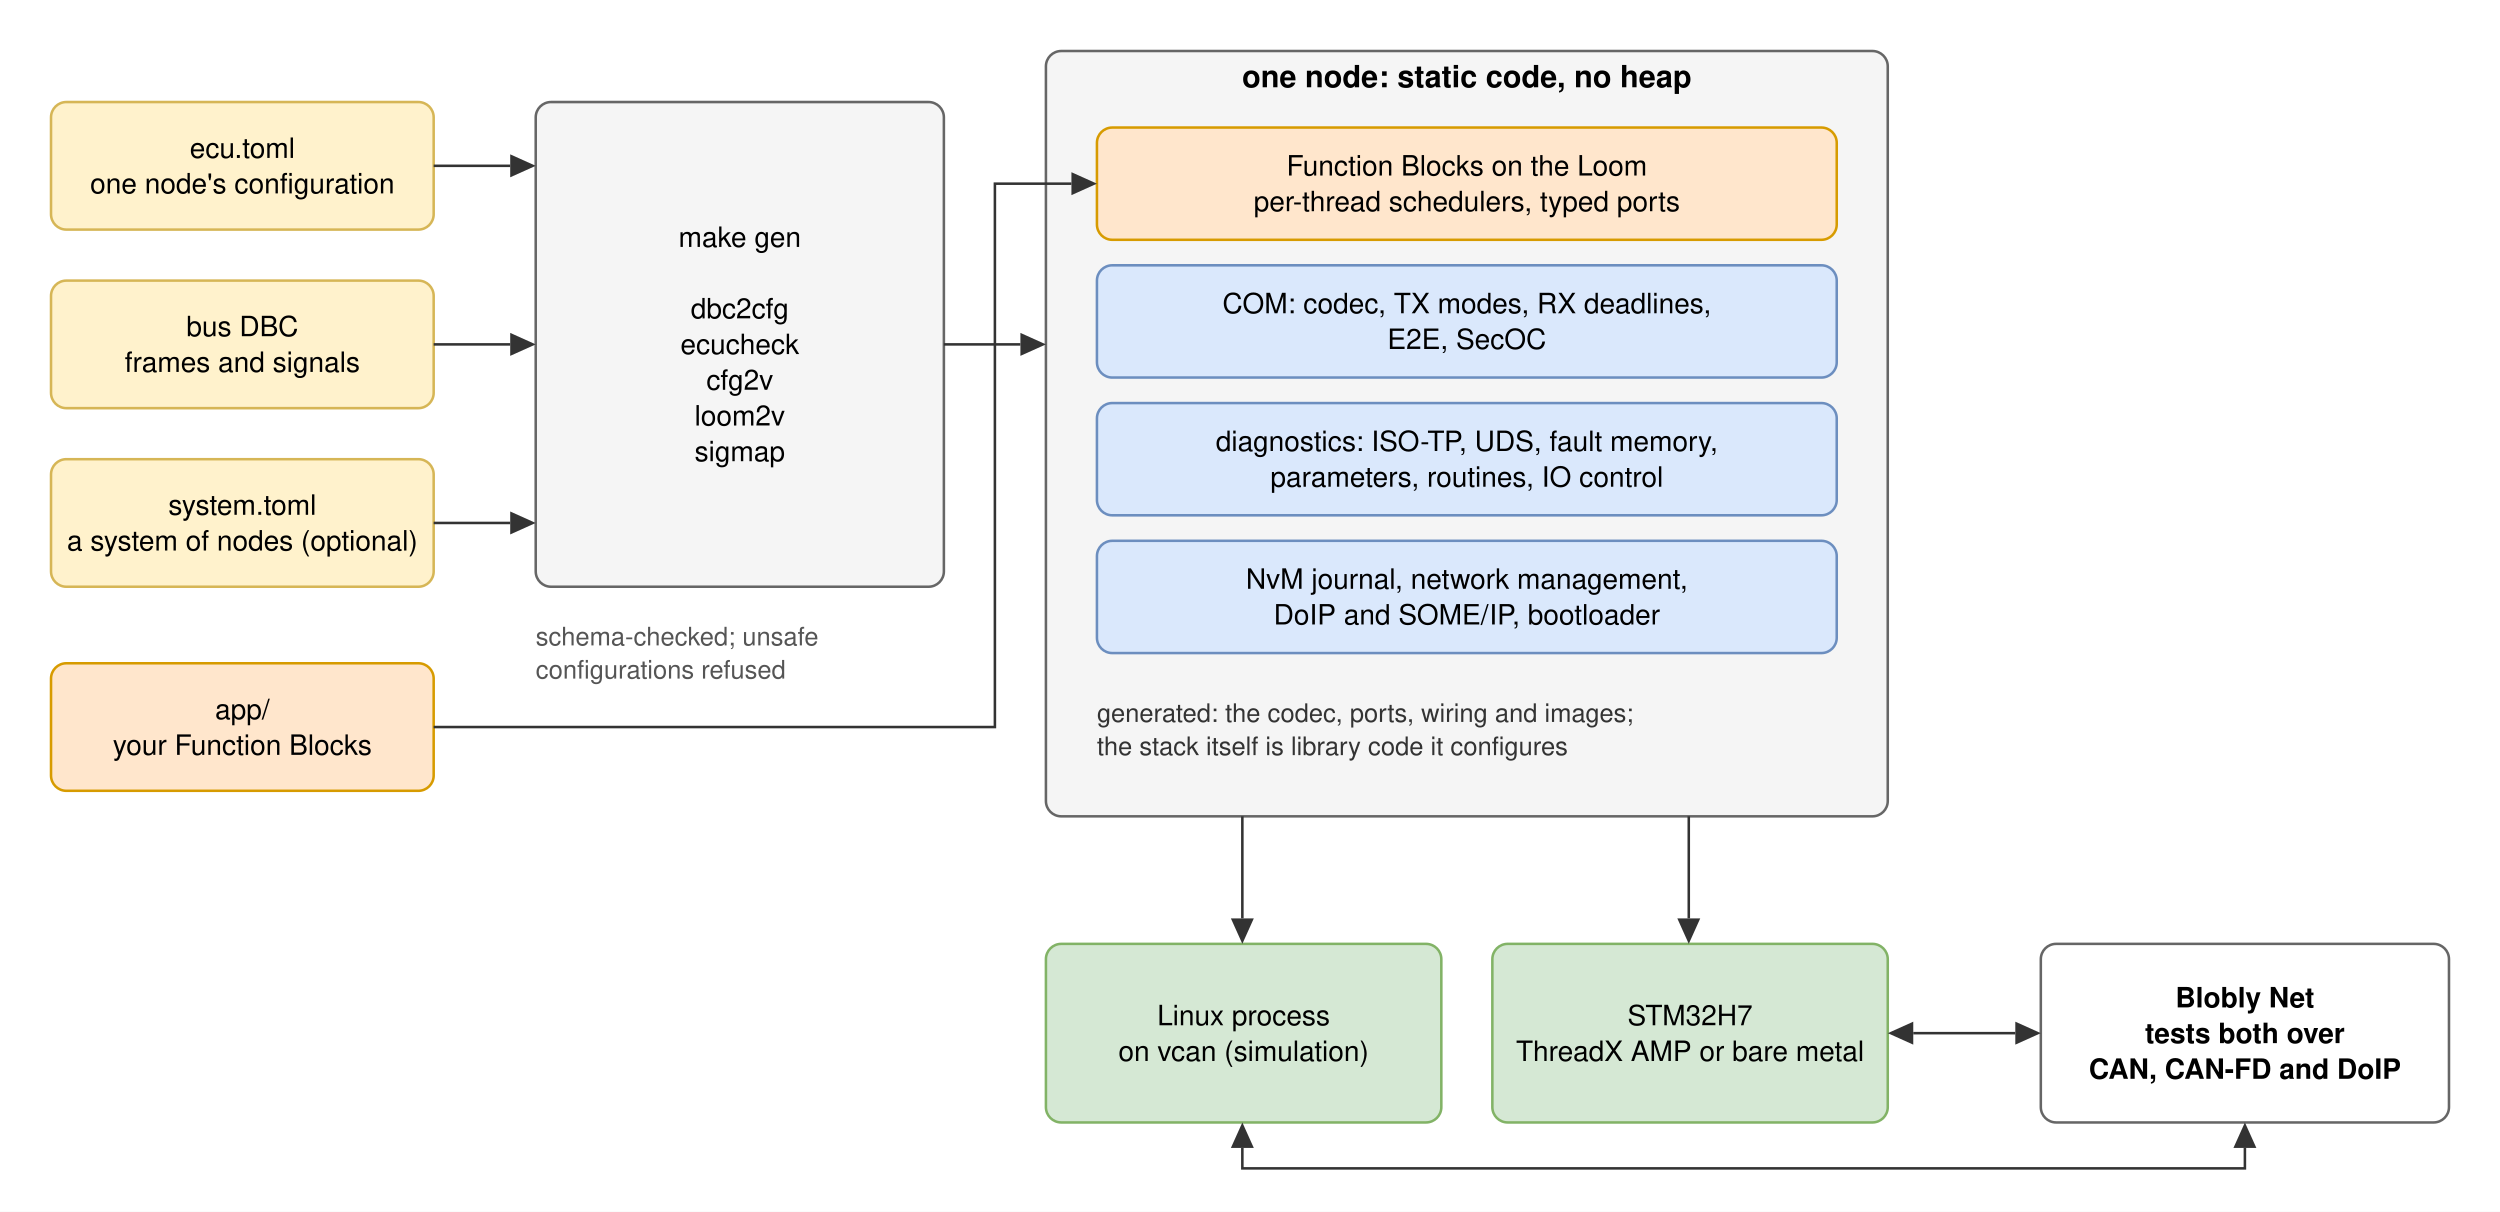
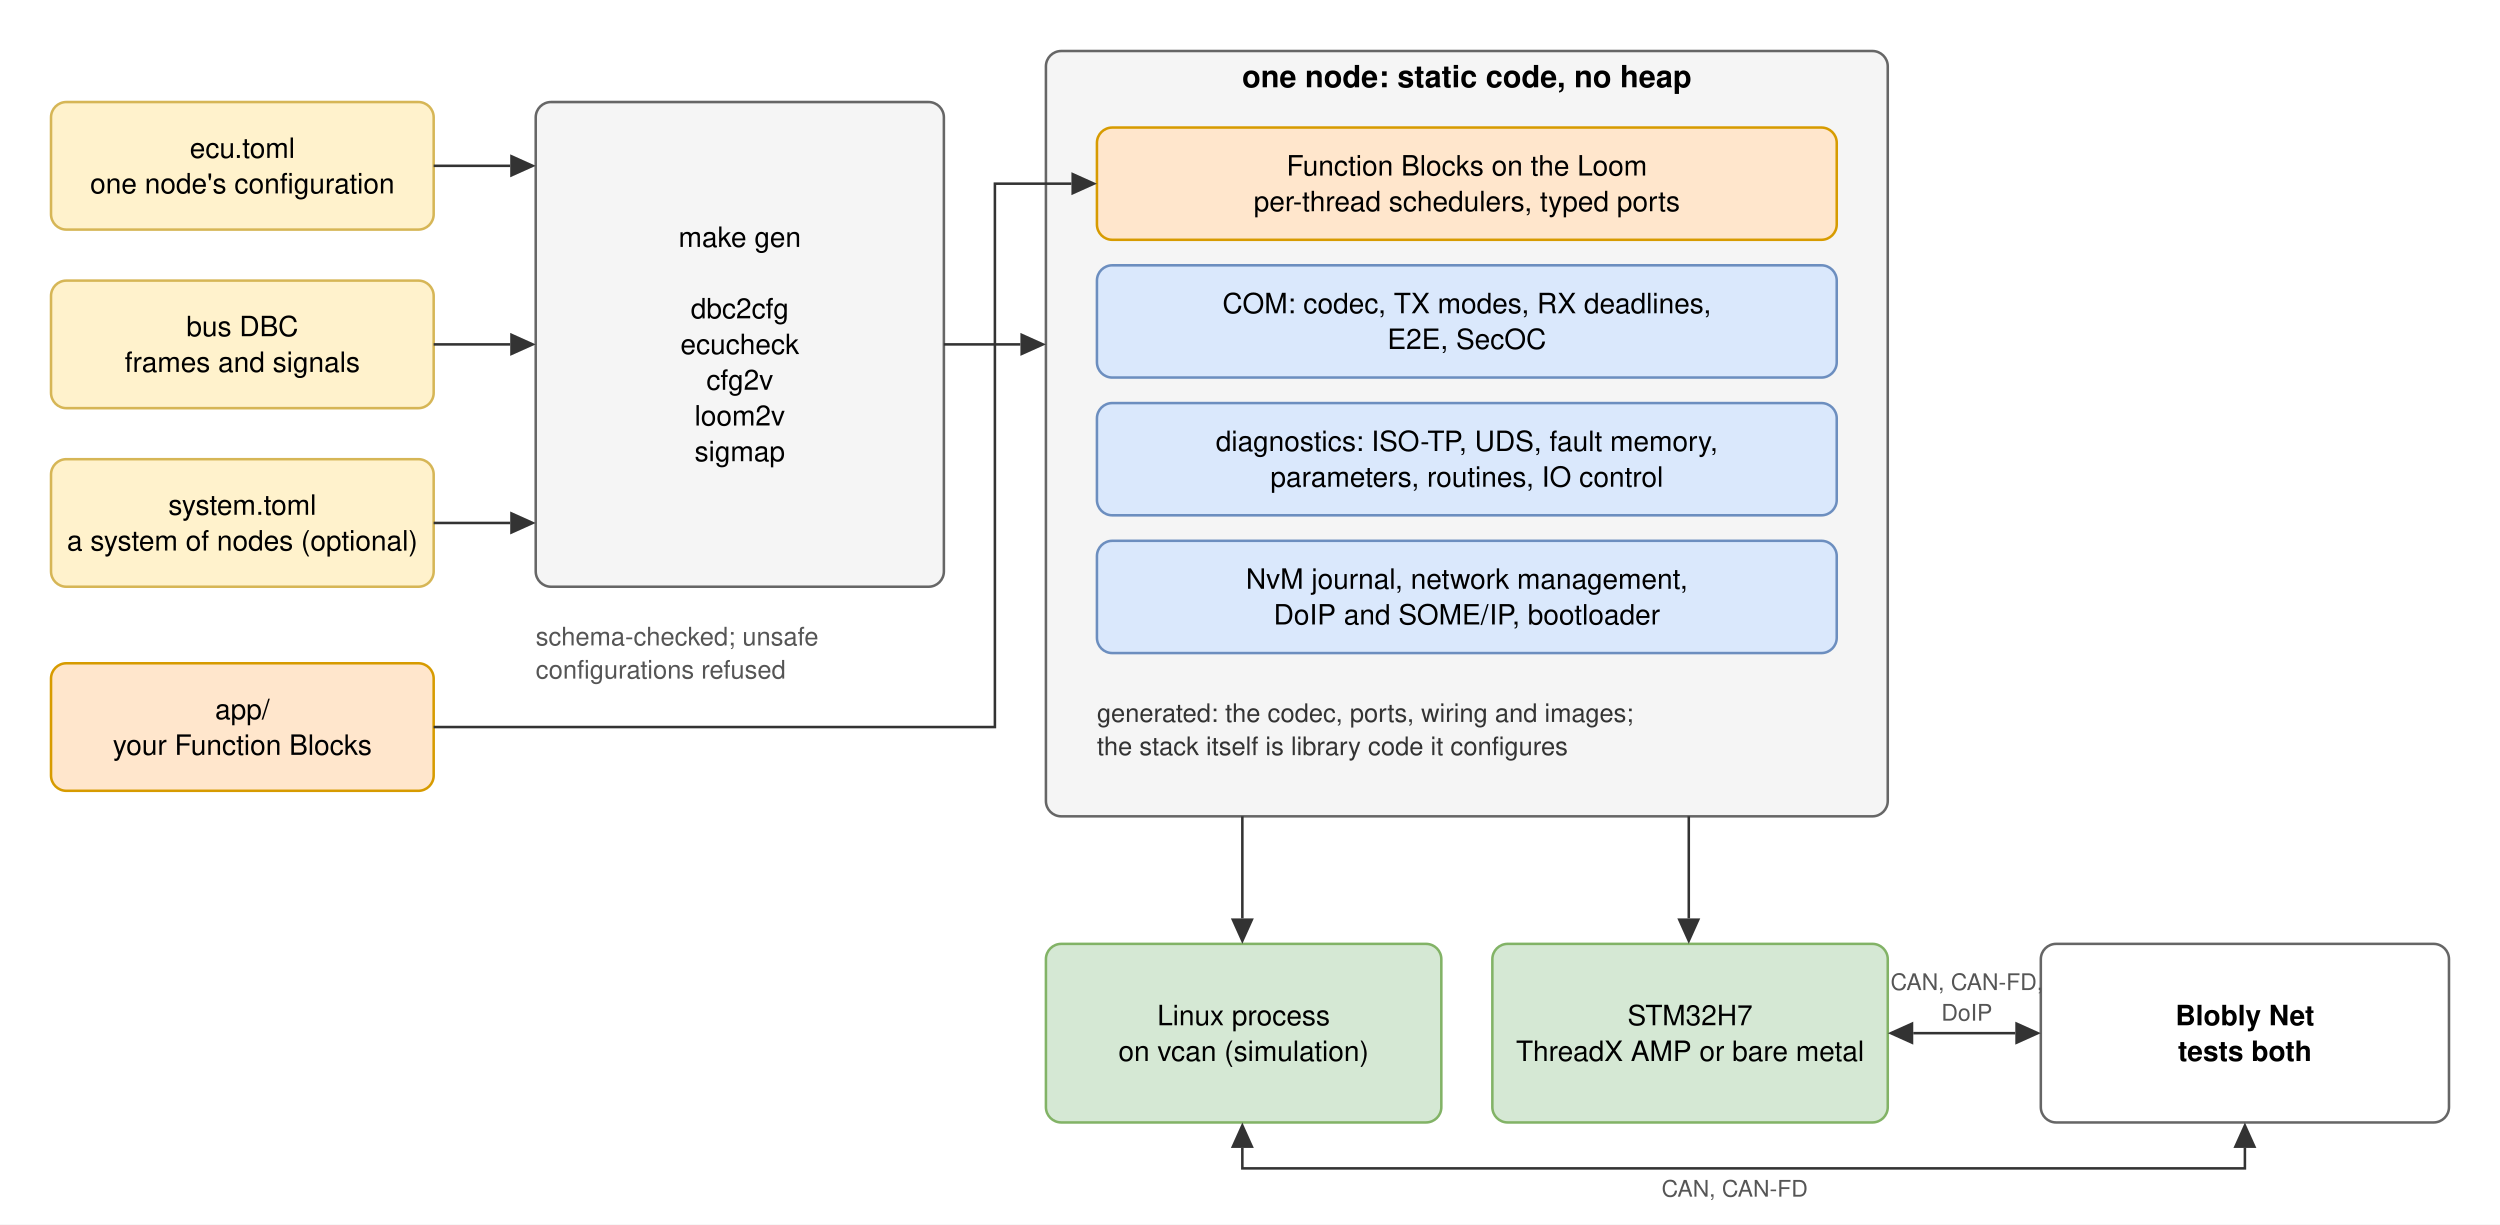
- <svg xmlns="http://www.w3.org/2000/svg" version="1.1" width="980px" height="475px" viewBox="0 0 980 475" content="&lt;mxfile host=&quot;drawio&quot;&gt;&lt;diagram id=&quot;overview&quot; name=&quot;From ecu.toml to a running ECU&quot;&gt;&lt;mxGraphModel dx=&quot;1000&quot; dy=&quot;800&quot; grid=&quot;1&quot; gridSize=&quot;5&quot; guides=&quot;1&quot; tooltips=&quot;1&quot; connect=&quot;1&quot; arrows=&quot;1&quot; fold=&quot;1&quot; page=&quot;0&quot; pageScale=&quot;1&quot; background=&quot;#ffffff&quot; math=&quot;0&quot; shadow=&quot;0&quot;&gt;&lt;root&gt;&lt;mxCell id=&quot;0&quot;/&gt;&lt;mxCell id=&quot;1&quot; parent=&quot;0&quot;/&gt;&lt;mxCell id=&quot;b1&quot; value=&quot;ecu.toml&amp;#xa;one node&amp;#x27;s configuration&quot; style=&quot;rounded=1;absoluteArcSize=1;arcSize=12;html=0;whiteSpace=wrap;fillColor=#fff2cc;strokeColor=#d6b656;fontSize=11;fontColor=#000000;&quot; vertex=&quot;1&quot; parent=&quot;1&quot;&gt;&lt;mxGeometry x=&quot;20&quot; y=&quot;40&quot; width=&quot;150&quot; height=&quot;50&quot; as=&quot;geometry&quot;/&gt;&lt;/mxCell&gt;&lt;mxCell id=&quot;b2&quot; value=&quot;bus DBC&amp;#xa;frames and signals&quot; style=&quot;rounded=1;absoluteArcSize=1;arcSize=12;html=0;whiteSpace=wrap;fillColor=#fff2cc;strokeColor=#d6b656;fontSize=11;fontColor=#000000;&quot; vertex=&quot;1&quot; parent=&quot;1&quot;&gt;&lt;mxGeometry x=&quot;20&quot; y=&quot;110&quot; width=&quot;150&quot; height=&quot;50&quot; as=&quot;geometry&quot;/&gt;&lt;/mxCell&gt;&lt;mxCell id=&quot;b3&quot; value=&quot;system.toml&amp;#xa;a system of nodes (optional)&quot; style=&quot;rounded=1;absoluteArcSize=1;arcSize=12;html=0;whiteSpace=wrap;fillColor=#fff2cc;strokeColor=#d6b656;fontSize=11;fontColor=#000000;&quot; vertex=&quot;1&quot; parent=&quot;1&quot;&gt;&lt;mxGeometry x=&quot;20&quot; y=&quot;180&quot; width=&quot;150&quot; height=&quot;50&quot; as=&quot;geometry&quot;/&gt;&lt;/mxCell&gt;&lt;mxCell id=&quot;b4&quot; value=&quot;app/&amp;#xa;your Function Blocks&quot; style=&quot;rounded=1;absoluteArcSize=1;arcSize=12;html=0;whiteSpace=wrap;fillColor=#ffe6cc;strokeColor=#d79b00;fontSize=11;fontColor=#000000;&quot; vertex=&quot;1&quot; parent=&quot;1&quot;&gt;&lt;mxGeometry x=&quot;20&quot; y=&quot;260&quot; width=&quot;150&quot; height=&quot;50&quot; as=&quot;geometry&quot;/&gt;&lt;/mxCell&gt;&lt;mxCell id=&quot;b5&quot; value=&quot;make gen&amp;#xa;&amp;#xa;dbc2cfg&amp;#xa;ecucheck&amp;#xa;cfg2v&amp;#xa;loom2v&amp;#xa;sigmap&quot; style=&quot;rounded=1;absoluteArcSize=1;arcSize=12;html=0;whiteSpace=wrap;fillColor=#f5f5f5;strokeColor=#666666;fontSize=11;fontColor=#000000;&quot; vertex=&quot;1&quot; parent=&quot;1&quot;&gt;&lt;mxGeometry x=&quot;210&quot; y=&quot;40&quot; width=&quot;160&quot; height=&quot;190&quot; as=&quot;geometry&quot;/&gt;&lt;/mxCell&gt;&lt;mxCell id=&quot;e6&quot; value=&quot;&quot; style=&quot;edgeStyle=none;html=0;rounded=0;strokeColor=#333333;endArrow=block;endFill=1;endSize=8;&quot; edge=&quot;1&quot; parent=&quot;1&quot;&gt;&lt;mxGeometry relative=&quot;1&quot; as=&quot;geometry&quot;&gt;&lt;mxPoint x=&quot;170&quot; y=&quot;65&quot; as=&quot;sourcePoint&quot;/&gt;&lt;mxPoint x=&quot;210&quot; y=&quot;65&quot; as=&quot;targetPoint&quot;/&gt;&lt;/mxGeometry&gt;&lt;/mxCell&gt;&lt;mxCell id=&quot;e7&quot; value=&quot;&quot; style=&quot;edgeStyle=none;html=0;rounded=0;strokeColor=#333333;endArrow=block;endFill=1;endSize=8;&quot; edge=&quot;1&quot; parent=&quot;1&quot;&gt;&lt;mxGeometry relative=&quot;1&quot; as=&quot;geometry&quot;&gt;&lt;mxPoint x=&quot;170&quot; y=&quot;135&quot; as=&quot;sourcePoint&quot;/&gt;&lt;mxPoint x=&quot;210&quot; y=&quot;135&quot; as=&quot;targetPoint&quot;/&gt;&lt;/mxGeometry&gt;&lt;/mxCell&gt;&lt;mxCell id=&quot;e8&quot; value=&quot;&quot; style=&quot;edgeStyle=none;html=0;rounded=0;strokeColor=#333333;endArrow=block;endFill=1;endSize=8;&quot; edge=&quot;1&quot; parent=&quot;1&quot;&gt;&lt;mxGeometry relative=&quot;1&quot; as=&quot;geometry&quot;&gt;&lt;mxPoint x=&quot;170&quot; y=&quot;205&quot; as=&quot;sourcePoint&quot;/&gt;&lt;mxPoint x=&quot;210&quot; y=&quot;205&quot; as=&quot;targetPoint&quot;/&gt;&lt;/mxGeometry&gt;&lt;/mxCell&gt;&lt;mxCell id=&quot;t9&quot; value=&quot;schema-checked; unsafe&amp;#xa;configurations refused&quot; style=&quot;text;html=0;strokeColor=none;fillColor=none;align=left;verticalAlign=middle;fontSize=10;fontColor=#555555;spacingLeft=0;spacingTop=0;&quot; vertex=&quot;1&quot; parent=&quot;1&quot;&gt;&lt;mxGeometry x=&quot;210&quot; y=&quot;236&quot; width=&quot;160&quot; height=&quot;40&quot; as=&quot;geometry&quot;/&gt;&lt;/mxCell&gt;&lt;mxCell id=&quot;b10&quot; value=&quot;one node: static code, no heap&quot; style=&quot;rounded=1;absoluteArcSize=1;arcSize=12;html=0;whiteSpace=wrap;fillColor=#f5f5f5;strokeColor=#666666;fontSize=12;fontColor=#000000;fontStyle=1;verticalAlign=top;spacingTop=2;&quot; vertex=&quot;1&quot; parent=&quot;1&quot;&gt;&lt;mxGeometry x=&quot;410&quot; y=&quot;20&quot; width=&quot;330&quot; height=&quot;300&quot; as=&quot;geometry&quot;/&gt;&lt;/mxCell&gt;&lt;mxCell id=&quot;b11&quot; value=&quot;Function Blocks on the Loom&amp;#xa;per-thread schedulers, typed ports&quot; style=&quot;rounded=1;absoluteArcSize=1;arcSize=12;html=0;whiteSpace=wrap;fillColor=#ffe6cc;strokeColor=#d79b00;fontSize=11;fontColor=#000000;&quot; vertex=&quot;1&quot; parent=&quot;1&quot;&gt;&lt;mxGeometry x=&quot;430&quot; y=&quot;50&quot; width=&quot;290&quot; height=&quot;44&quot; as=&quot;geometry&quot;/&gt;&lt;/mxCell&gt;&lt;mxCell id=&quot;b12&quot; value=&quot;COM: codec, TX modes, RX deadlines,&amp;#xa;E2E, SecOC&quot; style=&quot;rounded=1;absoluteArcSize=1;arcSize=12;html=0;whiteSpace=wrap;fillColor=#dae8fc;strokeColor=#6c8ebf;fontSize=11;fontColor=#000000;&quot; vertex=&quot;1&quot; parent=&quot;1&quot;&gt;&lt;mxGeometry x=&quot;430&quot; y=&quot;104&quot; width=&quot;290&quot; height=&quot;44&quot; as=&quot;geometry&quot;/&gt;&lt;/mxCell&gt;&lt;mxCell id=&quot;b13&quot; value=&quot;diagnostics: ISO-TP, UDS, fault memory,&amp;#xa;parameters, routines, IO control&quot; style=&quot;rounded=1;absoluteArcSize=1;arcSize=12;html=0;whiteSpace=wrap;fillColor=#dae8fc;strokeColor=#6c8ebf;fontSize=11;fontColor=#000000;&quot; vertex=&quot;1&quot; parent=&quot;1&quot;&gt;&lt;mxGeometry x=&quot;430&quot; y=&quot;158&quot; width=&quot;290&quot; height=&quot;44&quot; as=&quot;geometry&quot;/&gt;&lt;/mxCell&gt;&lt;mxCell id=&quot;b14&quot; value=&quot;NvM journal, network management,&amp;#xa;DoIP and SOME/IP, bootloader&quot; style=&quot;rounded=1;absoluteArcSize=1;arcSize=12;html=0;whiteSpace=wrap;fillColor=#dae8fc;strokeColor=#6c8ebf;fontSize=11;fontColor=#000000;&quot; vertex=&quot;1&quot; parent=&quot;1&quot;&gt;&lt;mxGeometry x=&quot;430&quot; y=&quot;212&quot; width=&quot;290&quot; height=&quot;44&quot; as=&quot;geometry&quot;/&gt;&lt;/mxCell&gt;&lt;mxCell id=&quot;t15&quot; value=&quot;generated: the codec, ports, wiring and images;&amp;#xa;the stack itself is library code it configures&quot; style=&quot;text;html=0;strokeColor=none;fillColor=none;align=left;verticalAlign=middle;fontSize=10;fontColor=#333333;spacingLeft=0;spacingTop=0;&quot; vertex=&quot;1&quot; parent=&quot;1&quot;&gt;&lt;mxGeometry x=&quot;430&quot; y=&quot;264&quot; width=&quot;290&quot; height=&quot;44&quot; as=&quot;geometry&quot;/&gt;&lt;/mxCell&gt;&lt;mxCell id=&quot;e16&quot; value=&quot;&quot; style=&quot;edgeStyle=none;html=0;rounded=0;strokeColor=#333333;endArrow=block;endFill=1;endSize=8;&quot; edge=&quot;1&quot; parent=&quot;1&quot;&gt;&lt;mxGeometry relative=&quot;1&quot; as=&quot;geometry&quot;&gt;&lt;mxPoint x=&quot;370&quot; y=&quot;135&quot; as=&quot;sourcePoint&quot;/&gt;&lt;mxPoint x=&quot;410&quot; y=&quot;135&quot; as=&quot;targetPoint&quot;/&gt;&lt;/mxGeometry&gt;&lt;/mxCell&gt;&lt;mxCell id=&quot;e17&quot; value=&quot;&quot; style=&quot;edgeStyle=none;html=0;rounded=0;strokeColor=#333333;endArrow=block;endFill=1;endSize=8;&quot; edge=&quot;1&quot; parent=&quot;1&quot;&gt;&lt;mxGeometry relative=&quot;1&quot; as=&quot;geometry&quot;&gt;&lt;mxPoint x=&quot;170&quot; y=&quot;285&quot; as=&quot;sourcePoint&quot;/&gt;&lt;mxPoint x=&quot;430&quot; y=&quot;72&quot; as=&quot;targetPoint&quot;/&gt;&lt;Array as=&quot;points&quot;&gt;&lt;mxPoint x=&quot;390&quot; y=&quot;285&quot;/&gt;&lt;mxPoint x=&quot;390&quot; y=&quot;72&quot;/&gt;&lt;/Array&gt;&lt;/mxGeometry&gt;&lt;/mxCell&gt;&lt;mxCell id=&quot;b18&quot; value=&quot;Linux process&amp;#xa;on vcan (simulation)&quot; style=&quot;rounded=1;absoluteArcSize=1;arcSize=12;html=0;whiteSpace=wrap;fillColor=#d5e8d4;strokeColor=#82b366;fontSize=11;fontColor=#000000;&quot; vertex=&quot;1&quot; parent=&quot;1&quot;&gt;&lt;mxGeometry x=&quot;410&quot; y=&quot;370&quot; width=&quot;155&quot; height=&quot;70&quot; as=&quot;geometry&quot;/&gt;&lt;/mxCell&gt;&lt;mxCell id=&quot;b19&quot; value=&quot;STM32H7&amp;#xa;ThreadX AMP or bare metal&quot; style=&quot;rounded=1;absoluteArcSize=1;arcSize=12;html=0;whiteSpace=wrap;fillColor=#d5e8d4;strokeColor=#82b366;fontSize=11;fontColor=#000000;&quot; vertex=&quot;1&quot; parent=&quot;1&quot;&gt;&lt;mxGeometry x=&quot;585&quot; y=&quot;370&quot; width=&quot;155&quot; height=&quot;70&quot; as=&quot;geometry&quot;/&gt;&lt;/mxCell&gt;&lt;mxCell id=&quot;e20&quot; value=&quot;&quot; style=&quot;edgeStyle=none;html=0;rounded=0;strokeColor=#333333;endArrow=block;endFill=1;endSize=8;&quot; edge=&quot;1&quot; parent=&quot;1&quot;&gt;&lt;mxGeometry relative=&quot;1&quot; as=&quot;geometry&quot;&gt;&lt;mxPoint x=&quot;487&quot; y=&quot;320&quot; as=&quot;sourcePoint&quot;/&gt;&lt;mxPoint x=&quot;487&quot; y=&quot;370&quot; as=&quot;targetPoint&quot;/&gt;&lt;/mxGeometry&gt;&lt;/mxCell&gt;&lt;mxCell id=&quot;e21&quot; value=&quot;&quot; style=&quot;edgeStyle=none;html=0;rounded=0;strokeColor=#333333;endArrow=block;endFill=1;endSize=8;&quot; edge=&quot;1&quot; parent=&quot;1&quot;&gt;&lt;mxGeometry relative=&quot;1&quot; as=&quot;geometry&quot;&gt;&lt;mxPoint x=&quot;662&quot; y=&quot;320&quot; as=&quot;sourcePoint&quot;/&gt;&lt;mxPoint x=&quot;662&quot; y=&quot;370&quot; as=&quot;targetPoint&quot;/&gt;&lt;/mxGeometry&gt;&lt;/mxCell&gt;&lt;mxCell id=&quot;b22&quot; value=&quot;Blobly Net&amp;#xa;tests both over&amp;#xa;CAN, CAN-FD and DoIP&quot; style=&quot;rounded=1;absoluteArcSize=1;arcSize=12;html=0;whiteSpace=wrap;fillColor=#ffffff;strokeColor=#666666;fontSize=11;fontColor=#000000;fontStyle=1;&quot; vertex=&quot;1&quot; parent=&quot;1&quot;&gt;&lt;mxGeometry x=&quot;800&quot; y=&quot;370&quot; width=&quot;160&quot; height=&quot;70&quot; as=&quot;geometry&quot;/&gt;&lt;/mxCell&gt;&lt;mxCell id=&quot;e23&quot; value=&quot;&quot; style=&quot;edgeStyle=none;html=0;rounded=0;strokeColor=#333333;endArrow=block;endFill=1;endSize=8;startArrow=block;startFill=1;startSize=8;&quot; edge=&quot;1&quot; parent=&quot;1&quot;&gt;&lt;mxGeometry relative=&quot;1&quot; as=&quot;geometry&quot;&gt;&lt;mxPoint x=&quot;800&quot; y=&quot;405&quot; as=&quot;sourcePoint&quot;/&gt;&lt;mxPoint x=&quot;740&quot; y=&quot;405&quot; as=&quot;targetPoint&quot;/&gt;&lt;/mxGeometry&gt;&lt;/mxCell&gt;&lt;mxCell id=&quot;e24&quot; value=&quot;&quot; style=&quot;edgeStyle=none;html=0;rounded=0;strokeColor=#333333;endArrow=block;endFill=1;endSize=8;startArrow=block;startFill=1;startSize=8;&quot; edge=&quot;1&quot; parent=&quot;1&quot;&gt;&lt;mxGeometry relative=&quot;1&quot; as=&quot;geometry&quot;&gt;&lt;mxPoint x=&quot;880&quot; y=&quot;440&quot; as=&quot;sourcePoint&quot;/&gt;&lt;mxPoint x=&quot;487&quot; y=&quot;440&quot; as=&quot;targetPoint&quot;/&gt;&lt;Array as=&quot;points&quot;&gt;&lt;mxPoint x=&quot;880&quot; y=&quot;458&quot;/&gt;&lt;mxPoint x=&quot;487&quot; y=&quot;458&quot;/&gt;&lt;/Array&gt;&lt;/mxGeometry&gt;&lt;/mxCell&gt;&lt;/root&gt;&lt;/mxGraphModel&gt;&lt;/diagram&gt;&lt;/mxfile&gt;">
-   <rect x="0" y="0" width="980" height="475" fill="#ffffff" />
+ <svg xmlns="http://www.w3.org/2000/svg" version="1.1" width="980px" height="480px" viewBox="0 0 980 480" content="&lt;mxfile host=&quot;drawio&quot;&gt;&lt;diagram id=&quot;overview&quot; name=&quot;From ecu.toml to a running ECU&quot;&gt;&lt;mxGraphModel dx=&quot;1000&quot; dy=&quot;800&quot; grid=&quot;1&quot; gridSize=&quot;5&quot; guides=&quot;1&quot; tooltips=&quot;1&quot; connect=&quot;1&quot; arrows=&quot;1&quot; fold=&quot;1&quot; page=&quot;0&quot; pageScale=&quot;1&quot; background=&quot;#ffffff&quot; math=&quot;0&quot; shadow=&quot;0&quot;&gt;&lt;root&gt;&lt;mxCell id=&quot;0&quot;/&gt;&lt;mxCell id=&quot;1&quot; parent=&quot;0&quot;/&gt;&lt;mxCell id=&quot;b1&quot; value=&quot;ecu.toml&amp;#xa;one node&amp;#x27;s configuration&quot; style=&quot;rounded=1;absoluteArcSize=1;arcSize=12;html=0;whiteSpace=wrap;fillColor=#fff2cc;strokeColor=#d6b656;fontSize=11;fontColor=#000000;&quot; vertex=&quot;1&quot; parent=&quot;1&quot;&gt;&lt;mxGeometry x=&quot;20&quot; y=&quot;40&quot; width=&quot;150&quot; height=&quot;50&quot; as=&quot;geometry&quot;/&gt;&lt;/mxCell&gt;&lt;mxCell id=&quot;b2&quot; value=&quot;bus DBC&amp;#xa;frames and signals&quot; style=&quot;rounded=1;absoluteArcSize=1;arcSize=12;html=0;whiteSpace=wrap;fillColor=#fff2cc;strokeColor=#d6b656;fontSize=11;fontColor=#000000;&quot; vertex=&quot;1&quot; parent=&quot;1&quot;&gt;&lt;mxGeometry x=&quot;20&quot; y=&quot;110&quot; width=&quot;150&quot; height=&quot;50&quot; as=&quot;geometry&quot;/&gt;&lt;/mxCell&gt;&lt;mxCell id=&quot;b3&quot; value=&quot;system.toml&amp;#xa;a system of nodes (optional)&quot; style=&quot;rounded=1;absoluteArcSize=1;arcSize=12;html=0;whiteSpace=wrap;fillColor=#fff2cc;strokeColor=#d6b656;fontSize=11;fontColor=#000000;&quot; vertex=&quot;1&quot; parent=&quot;1&quot;&gt;&lt;mxGeometry x=&quot;20&quot; y=&quot;180&quot; width=&quot;150&quot; height=&quot;50&quot; as=&quot;geometry&quot;/&gt;&lt;/mxCell&gt;&lt;mxCell id=&quot;b4&quot; value=&quot;app/&amp;#xa;your Function Blocks&quot; style=&quot;rounded=1;absoluteArcSize=1;arcSize=12;html=0;whiteSpace=wrap;fillColor=#ffe6cc;strokeColor=#d79b00;fontSize=11;fontColor=#000000;&quot; vertex=&quot;1&quot; parent=&quot;1&quot;&gt;&lt;mxGeometry x=&quot;20&quot; y=&quot;260&quot; width=&quot;150&quot; height=&quot;50&quot; as=&quot;geometry&quot;/&gt;&lt;/mxCell&gt;&lt;mxCell id=&quot;b5&quot; value=&quot;make gen&amp;#xa;&amp;#xa;dbc2cfg&amp;#xa;ecucheck&amp;#xa;cfg2v&amp;#xa;loom2v&amp;#xa;sigmap&quot; style=&quot;rounded=1;absoluteArcSize=1;arcSize=12;html=0;whiteSpace=wrap;fillColor=#f5f5f5;strokeColor=#666666;fontSize=11;fontColor=#000000;&quot; vertex=&quot;1&quot; parent=&quot;1&quot;&gt;&lt;mxGeometry x=&quot;210&quot; y=&quot;40&quot; width=&quot;160&quot; height=&quot;190&quot; as=&quot;geometry&quot;/&gt;&lt;/mxCell&gt;&lt;mxCell id=&quot;e6&quot; value=&quot;&quot; style=&quot;edgeStyle=none;html=0;rounded=0;strokeColor=#333333;endArrow=block;endFill=1;endSize=8;&quot; edge=&quot;1&quot; parent=&quot;1&quot;&gt;&lt;mxGeometry relative=&quot;1&quot; as=&quot;geometry&quot;&gt;&lt;mxPoint x=&quot;170&quot; y=&quot;65&quot; as=&quot;sourcePoint&quot;/&gt;&lt;mxPoint x=&quot;210&quot; y=&quot;65&quot; as=&quot;targetPoint&quot;/&gt;&lt;/mxGeometry&gt;&lt;/mxCell&gt;&lt;mxCell id=&quot;e7&quot; value=&quot;&quot; style=&quot;edgeStyle=none;html=0;rounded=0;strokeColor=#333333;endArrow=block;endFill=1;endSize=8;&quot; edge=&quot;1&quot; parent=&quot;1&quot;&gt;&lt;mxGeometry relative=&quot;1&quot; as=&quot;geometry&quot;&gt;&lt;mxPoint x=&quot;170&quot; y=&quot;135&quot; as=&quot;sourcePoint&quot;/&gt;&lt;mxPoint x=&quot;210&quot; y=&quot;135&quot; as=&quot;targetPoint&quot;/&gt;&lt;/mxGeometry&gt;&lt;/mxCell&gt;&lt;mxCell id=&quot;e8&quot; value=&quot;&quot; style=&quot;edgeStyle=none;html=0;rounded=0;strokeColor=#333333;endArrow=block;endFill=1;endSize=8;&quot; edge=&quot;1&quot; parent=&quot;1&quot;&gt;&lt;mxGeometry relative=&quot;1&quot; as=&quot;geometry&quot;&gt;&lt;mxPoint x=&quot;170&quot; y=&quot;205&quot; as=&quot;sourcePoint&quot;/&gt;&lt;mxPoint x=&quot;210&quot; y=&quot;205&quot; as=&quot;targetPoint&quot;/&gt;&lt;/mxGeometry&gt;&lt;/mxCell&gt;&lt;mxCell id=&quot;t9&quot; value=&quot;schema-checked; unsafe&amp;#xa;configurations refused&quot; style=&quot;text;html=0;strokeColor=none;fillColor=none;align=left;verticalAlign=middle;fontSize=10;fontColor=#555555;spacingLeft=0;spacingTop=0;&quot; vertex=&quot;1&quot; parent=&quot;1&quot;&gt;&lt;mxGeometry x=&quot;210&quot; y=&quot;236&quot; width=&quot;160&quot; height=&quot;40&quot; as=&quot;geometry&quot;/&gt;&lt;/mxCell&gt;&lt;mxCell id=&quot;b10&quot; value=&quot;one node: static code, no heap&quot; style=&quot;rounded=1;absoluteArcSize=1;arcSize=12;html=0;whiteSpace=wrap;fillColor=#f5f5f5;strokeColor=#666666;fontSize=12;fontColor=#000000;fontStyle=1;verticalAlign=top;spacingTop=2;&quot; vertex=&quot;1&quot; parent=&quot;1&quot;&gt;&lt;mxGeometry x=&quot;410&quot; y=&quot;20&quot; width=&quot;330&quot; height=&quot;300&quot; as=&quot;geometry&quot;/&gt;&lt;/mxCell&gt;&lt;mxCell id=&quot;b11&quot; value=&quot;Function Blocks on the Loom&amp;#xa;per-thread schedulers, typed ports&quot; style=&quot;rounded=1;absoluteArcSize=1;arcSize=12;html=0;whiteSpace=wrap;fillColor=#ffe6cc;strokeColor=#d79b00;fontSize=11;fontColor=#000000;&quot; vertex=&quot;1&quot; parent=&quot;1&quot;&gt;&lt;mxGeometry x=&quot;430&quot; y=&quot;50&quot; width=&quot;290&quot; height=&quot;44&quot; as=&quot;geometry&quot;/&gt;&lt;/mxCell&gt;&lt;mxCell id=&quot;b12&quot; value=&quot;COM: codec, TX modes, RX deadlines,&amp;#xa;E2E, SecOC&quot; style=&quot;rounded=1;absoluteArcSize=1;arcSize=12;html=0;whiteSpace=wrap;fillColor=#dae8fc;strokeColor=#6c8ebf;fontSize=11;fontColor=#000000;&quot; vertex=&quot;1&quot; parent=&quot;1&quot;&gt;&lt;mxGeometry x=&quot;430&quot; y=&quot;104&quot; width=&quot;290&quot; height=&quot;44&quot; as=&quot;geometry&quot;/&gt;&lt;/mxCell&gt;&lt;mxCell id=&quot;b13&quot; value=&quot;diagnostics: ISO-TP, UDS, fault memory,&amp;#xa;parameters, routines, IO control&quot; style=&quot;rounded=1;absoluteArcSize=1;arcSize=12;html=0;whiteSpace=wrap;fillColor=#dae8fc;strokeColor=#6c8ebf;fontSize=11;fontColor=#000000;&quot; vertex=&quot;1&quot; parent=&quot;1&quot;&gt;&lt;mxGeometry x=&quot;430&quot; y=&quot;158&quot; width=&quot;290&quot; height=&quot;44&quot; as=&quot;geometry&quot;/&gt;&lt;/mxCell&gt;&lt;mxCell id=&quot;b14&quot; value=&quot;NvM journal, network management,&amp;#xa;DoIP and SOME/IP, bootloader&quot; style=&quot;rounded=1;absoluteArcSize=1;arcSize=12;html=0;whiteSpace=wrap;fillColor=#dae8fc;strokeColor=#6c8ebf;fontSize=11;fontColor=#000000;&quot; vertex=&quot;1&quot; parent=&quot;1&quot;&gt;&lt;mxGeometry x=&quot;430&quot; y=&quot;212&quot; width=&quot;290&quot; height=&quot;44&quot; as=&quot;geometry&quot;/&gt;&lt;/mxCell&gt;&lt;mxCell id=&quot;t15&quot; value=&quot;generated: the codec, ports, wiring and images;&amp;#xa;the stack itself is library code it configures&quot; style=&quot;text;html=0;strokeColor=none;fillColor=none;align=left;verticalAlign=middle;fontSize=10;fontColor=#333333;spacingLeft=0;spacingTop=0;&quot; vertex=&quot;1&quot; parent=&quot;1&quot;&gt;&lt;mxGeometry x=&quot;430&quot; y=&quot;264&quot; width=&quot;290&quot; height=&quot;44&quot; as=&quot;geometry&quot;/&gt;&lt;/mxCell&gt;&lt;mxCell id=&quot;e16&quot; value=&quot;&quot; style=&quot;edgeStyle=none;html=0;rounded=0;strokeColor=#333333;endArrow=block;endFill=1;endSize=8;&quot; edge=&quot;1&quot; parent=&quot;1&quot;&gt;&lt;mxGeometry relative=&quot;1&quot; as=&quot;geometry&quot;&gt;&lt;mxPoint x=&quot;370&quot; y=&quot;135&quot; as=&quot;sourcePoint&quot;/&gt;&lt;mxPoint x=&quot;410&quot; y=&quot;135&quot; as=&quot;targetPoint&quot;/&gt;&lt;/mxGeometry&gt;&lt;/mxCell&gt;&lt;mxCell id=&quot;e17&quot; value=&quot;&quot; style=&quot;edgeStyle=none;html=0;rounded=0;strokeColor=#333333;endArrow=block;endFill=1;endSize=8;&quot; edge=&quot;1&quot; parent=&quot;1&quot;&gt;&lt;mxGeometry relative=&quot;1&quot; as=&quot;geometry&quot;&gt;&lt;mxPoint x=&quot;170&quot; y=&quot;285&quot; as=&quot;sourcePoint&quot;/&gt;&lt;mxPoint x=&quot;430&quot; y=&quot;72&quot; as=&quot;targetPoint&quot;/&gt;&lt;Array as=&quot;points&quot;&gt;&lt;mxPoint x=&quot;390&quot; y=&quot;285&quot;/&gt;&lt;mxPoint x=&quot;390&quot; y=&quot;72&quot;/&gt;&lt;/Array&gt;&lt;/mxGeometry&gt;&lt;/mxCell&gt;&lt;mxCell id=&quot;b18&quot; value=&quot;Linux process&amp;#xa;on vcan (simulation)&quot; style=&quot;rounded=1;absoluteArcSize=1;arcSize=12;html=0;whiteSpace=wrap;fillColor=#d5e8d4;strokeColor=#82b366;fontSize=11;fontColor=#000000;&quot; vertex=&quot;1&quot; parent=&quot;1&quot;&gt;&lt;mxGeometry x=&quot;410&quot; y=&quot;370&quot; width=&quot;155&quot; height=&quot;70&quot; as=&quot;geometry&quot;/&gt;&lt;/mxCell&gt;&lt;mxCell id=&quot;b19&quot; value=&quot;STM32H7&amp;#xa;ThreadX AMP or bare metal&quot; style=&quot;rounded=1;absoluteArcSize=1;arcSize=12;html=0;whiteSpace=wrap;fillColor=#d5e8d4;strokeColor=#82b366;fontSize=11;fontColor=#000000;&quot; vertex=&quot;1&quot; parent=&quot;1&quot;&gt;&lt;mxGeometry x=&quot;585&quot; y=&quot;370&quot; width=&quot;155&quot; height=&quot;70&quot; as=&quot;geometry&quot;/&gt;&lt;/mxCell&gt;&lt;mxCell id=&quot;e20&quot; value=&quot;&quot; style=&quot;edgeStyle=none;html=0;rounded=0;strokeColor=#333333;endArrow=block;endFill=1;endSize=8;&quot; edge=&quot;1&quot; parent=&quot;1&quot;&gt;&lt;mxGeometry relative=&quot;1&quot; as=&quot;geometry&quot;&gt;&lt;mxPoint x=&quot;487&quot; y=&quot;320&quot; as=&quot;sourcePoint&quot;/&gt;&lt;mxPoint x=&quot;487&quot; y=&quot;370&quot; as=&quot;targetPoint&quot;/&gt;&lt;/mxGeometry&gt;&lt;/mxCell&gt;&lt;mxCell id=&quot;e21&quot; value=&quot;&quot; style=&quot;edgeStyle=none;html=0;rounded=0;strokeColor=#333333;endArrow=block;endFill=1;endSize=8;&quot; edge=&quot;1&quot; parent=&quot;1&quot;&gt;&lt;mxGeometry relative=&quot;1&quot; as=&quot;geometry&quot;&gt;&lt;mxPoint x=&quot;662&quot; y=&quot;320&quot; as=&quot;sourcePoint&quot;/&gt;&lt;mxPoint x=&quot;662&quot; y=&quot;370&quot; as=&quot;targetPoint&quot;/&gt;&lt;/mxGeometry&gt;&lt;/mxCell&gt;&lt;mxCell id=&quot;b22&quot; value=&quot;Blobly Net&amp;#xa;tests both&quot; style=&quot;rounded=1;absoluteArcSize=1;arcSize=12;html=0;whiteSpace=wrap;fillColor=#ffffff;strokeColor=#666666;fontSize=11;fontColor=#000000;fontStyle=1;&quot; vertex=&quot;1&quot; parent=&quot;1&quot;&gt;&lt;mxGeometry x=&quot;800&quot; y=&quot;370&quot; width=&quot;160&quot; height=&quot;70&quot; as=&quot;geometry&quot;/&gt;&lt;/mxCell&gt;&lt;mxCell id=&quot;e23&quot; value=&quot;&quot; style=&quot;edgeStyle=none;html=0;rounded=0;strokeColor=#333333;endArrow=block;endFill=1;endSize=8;startArrow=block;startFill=1;startSize=8;&quot; edge=&quot;1&quot; parent=&quot;1&quot;&gt;&lt;mxGeometry relative=&quot;1&quot; as=&quot;geometry&quot;&gt;&lt;mxPoint x=&quot;800&quot; y=&quot;405&quot; as=&quot;sourcePoint&quot;/&gt;&lt;mxPoint x=&quot;740&quot; y=&quot;405&quot; as=&quot;targetPoint&quot;/&gt;&lt;/mxGeometry&gt;&lt;/mxCell&gt;&lt;mxCell id=&quot;t24&quot; value=&quot;CAN, CAN-FD,&amp;#xa;DoIP&quot; style=&quot;text;html=0;strokeColor=none;fillColor=none;align=center;verticalAlign=middle;fontSize=9;fontColor=#555555;spacingLeft=0;spacingTop=0;&quot; vertex=&quot;1&quot; parent=&quot;1&quot;&gt;&lt;mxGeometry x=&quot;742&quot; y=&quot;380&quot; width=&quot;58&quot; height=&quot;22&quot; as=&quot;geometry&quot;/&gt;&lt;/mxCell&gt;&lt;mxCell id=&quot;e25&quot; value=&quot;&quot; style=&quot;edgeStyle=none;html=0;rounded=0;strokeColor=#333333;endArrow=block;endFill=1;endSize=8;startArrow=block;startFill=1;startSize=8;&quot; edge=&quot;1&quot; parent=&quot;1&quot;&gt;&lt;mxGeometry relative=&quot;1&quot; as=&quot;geometry&quot;&gt;&lt;mxPoint x=&quot;880&quot; y=&quot;440&quot; as=&quot;sourcePoint&quot;/&gt;&lt;mxPoint x=&quot;487&quot; y=&quot;440&quot; as=&quot;targetPoint&quot;/&gt;&lt;Array as=&quot;points&quot;&gt;&lt;mxPoint x=&quot;880&quot; y=&quot;458&quot;/&gt;&lt;mxPoint x=&quot;487&quot; y=&quot;458&quot;/&gt;&lt;/Array&gt;&lt;/mxGeometry&gt;&lt;/mxCell&gt;&lt;mxCell id=&quot;t26&quot; value=&quot;CAN, CAN-FD&quot; style=&quot;text;html=0;strokeColor=none;fillColor=none;align=center;verticalAlign=middle;fontSize=9;fontColor=#555555;spacingLeft=0;spacingTop=0;&quot; vertex=&quot;1&quot; parent=&quot;1&quot;&gt;&lt;mxGeometry x=&quot;600&quot; y=&quot;459&quot; width=&quot;160&quot; height=&quot;14&quot; as=&quot;geometry&quot;/&gt;&lt;/mxCell&gt;&lt;/root&gt;&lt;/mxGraphModel&gt;&lt;/diagram&gt;&lt;/mxfile&gt;">
+   <rect x="0" y="0" width="980" height="480" fill="#ffffff" />
  <rect x="20" y="40" width="150" height="50" rx="6" fill="#fff2cc" stroke="#d6b656" />
  <text x="95" y="61.9" font-family="Helvetica, Arial, sans-serif" font-size="11" text-anchor="middle" fill="#000000">ecu.toml</text>
  <text x="95" y="75.8" font-family="Helvetica, Arial, sans-serif" font-size="11" text-anchor="middle" fill="#000000">one node's configuration</text>
  <rect x="20" y="110" width="150" height="50" rx="6" fill="#fff2cc" stroke="#d6b656" />
  <text x="95" y="131.8" font-family="Helvetica, Arial, sans-serif" font-size="11" text-anchor="middle" fill="#000000">bus DBC</text>
  <text x="95" y="145.8" font-family="Helvetica, Arial, sans-serif" font-size="11" text-anchor="middle" fill="#000000">frames and signals</text>
  <rect x="20" y="180" width="150" height="50" rx="6" fill="#fff2cc" stroke="#d6b656" />
  <text x="95" y="201.8" font-family="Helvetica, Arial, sans-serif" font-size="11" text-anchor="middle" fill="#000000">system.toml</text>
  <text x="95" y="215.8" font-family="Helvetica, Arial, sans-serif" font-size="11" text-anchor="middle" fill="#000000">a system of nodes (optional)</text>
  <rect x="20" y="260" width="150" height="50" rx="6" fill="#ffe6cc" stroke="#d79b00" />
  <text x="95" y="281.9" font-family="Helvetica, Arial, sans-serif" font-size="11" text-anchor="middle" fill="#000000">app/</text>
  <text x="95" y="295.9" font-family="Helvetica, Arial, sans-serif" font-size="11" text-anchor="middle" fill="#000000">your Function Blocks</text>
  <rect x="210" y="40" width="160" height="190" rx="6" fill="#f5f5f5" stroke="#666666" />
  <text x="290" y="96.8" font-family="Helvetica, Arial, sans-serif" font-size="11" text-anchor="middle" fill="#000000">make gen</text>
  <text x="290" y="110.8" font-family="Helvetica, Arial, sans-serif" font-size="11" text-anchor="middle" fill="#000000" />
  <text x="290" y="124.8" font-family="Helvetica, Arial, sans-serif" font-size="11" text-anchor="middle" fill="#000000">dbc2cfg</text>
  <text x="290" y="138.8" font-family="Helvetica, Arial, sans-serif" font-size="11" text-anchor="middle" fill="#000000">ecucheck</text>
  <text x="290" y="152.8" font-family="Helvetica, Arial, sans-serif" font-size="11" text-anchor="middle" fill="#000000">cfg2v</text>
  <text x="290" y="166.8" font-family="Helvetica, Arial, sans-serif" font-size="11" text-anchor="middle" fill="#000000">loom2v</text>
  <text x="290" y="180.8" font-family="Helvetica, Arial, sans-serif" font-size="11" text-anchor="middle" fill="#000000">sigmap</text>
  <polyline points="170.0,65.0 200.0,65.0" fill="none" stroke="#333333" stroke-width="1" />
  <path d="M210.0,65.0 L200.0,69.5 L200.0,60.5 Z" fill="#333333" />
  <polyline points="170.0,135.0 200.0,135.0" fill="none" stroke="#333333" stroke-width="1" />
  <path d="M210.0,135.0 L200.0,139.5 L200.0,130.5 Z" fill="#333333" />
  <polyline points="170.0,205.0 200.0,205.0" fill="none" stroke="#333333" stroke-width="1" />
  <path d="M210.0,205.0 L200.0,209.5 L200.0,200.5 Z" fill="#333333" />
  <text x="210" y="253.0" font-family="Helvetica, Arial, sans-serif" font-size="10" text-anchor="start" fill="#555555">schema-checked; unsafe</text>
  <text x="210" y="266.0" font-family="Helvetica, Arial, sans-serif" font-size="10" text-anchor="start" fill="#555555">configurations refused</text>
  <rect x="410" y="20" width="330" height="300" rx="6" fill="#f5f5f5" stroke="#666666" />
  <text x="575" y="34.2" font-family="Helvetica, Arial, sans-serif" font-size="12" text-anchor="middle" fill="#000000" font-weight="bold">one node: static code, no heap</text>
  <rect x="430" y="50" width="290" height="44" rx="6" fill="#ffe6cc" stroke="#d79b00" />
  <text x="575" y="68.8" font-family="Helvetica, Arial, sans-serif" font-size="11" text-anchor="middle" fill="#000000">Function Blocks on the Loom</text>
  <text x="575" y="82.8" font-family="Helvetica, Arial, sans-serif" font-size="11" text-anchor="middle" fill="#000000">per-thread schedulers, typed ports</text>
  <rect x="430" y="104" width="290" height="44" rx="6" fill="#dae8fc" stroke="#6c8ebf" />
  <text x="575" y="122.8" font-family="Helvetica, Arial, sans-serif" font-size="11" text-anchor="middle" fill="#000000">COM: codec, TX modes, RX deadlines,</text>
  <text x="575" y="136.8" font-family="Helvetica, Arial, sans-serif" font-size="11" text-anchor="middle" fill="#000000">E2E, SecOC</text>
  <rect x="430" y="158" width="290" height="44" rx="6" fill="#dae8fc" stroke="#6c8ebf" />
  <text x="575" y="176.8" font-family="Helvetica, Arial, sans-serif" font-size="11" text-anchor="middle" fill="#000000">diagnostics: ISO-TP, UDS, fault memory,</text>
  <text x="575" y="190.8" font-family="Helvetica, Arial, sans-serif" font-size="11" text-anchor="middle" fill="#000000">parameters, routines, IO control</text>
  <rect x="430" y="212" width="290" height="44" rx="6" fill="#dae8fc" stroke="#6c8ebf" />
  <text x="575" y="230.8" font-family="Helvetica, Arial, sans-serif" font-size="11" text-anchor="middle" fill="#000000">NvM journal, network management,</text>
  <text x="575" y="244.8" font-family="Helvetica, Arial, sans-serif" font-size="11" text-anchor="middle" fill="#000000">DoIP and SOME/IP, bootloader</text>
  <text x="430" y="283.0" font-family="Helvetica, Arial, sans-serif" font-size="10" text-anchor="start" fill="#333333">generated: the codec, ports, wiring and images;</text>
  <text x="430" y="296.0" font-family="Helvetica, Arial, sans-serif" font-size="10" text-anchor="start" fill="#333333">the stack itself is library code it configures</text>
  <polyline points="370.0,135.0 400.0,135.0" fill="none" stroke="#333333" stroke-width="1" />
  <path d="M410.0,135.0 L400.0,139.5 L400.0,130.5 Z" fill="#333333" />
  <polyline points="170.0,285.0 390.0,285.0 390.0,72.0 420.0,72.0" fill="none" stroke="#333333" stroke-width="1" />
  <path d="M430.0,72.0 L420.0,76.5 L420.0,67.5 Z" fill="#333333" />
  <rect x="410" y="370" width="155" height="70" rx="6" fill="#d5e8d4" stroke="#82b366" />
  <text x="487.5" y="401.9" font-family="Helvetica, Arial, sans-serif" font-size="11" text-anchor="middle" fill="#000000">Linux process</text>
  <text x="487.5" y="415.9" font-family="Helvetica, Arial, sans-serif" font-size="11" text-anchor="middle" fill="#000000">on vcan (simulation)</text>
  <rect x="585" y="370" width="155" height="70" rx="6" fill="#d5e8d4" stroke="#82b366" />
  <text x="662.5" y="401.9" font-family="Helvetica, Arial, sans-serif" font-size="11" text-anchor="middle" fill="#000000">STM32H7</text>
  <text x="662.5" y="415.9" font-family="Helvetica, Arial, sans-serif" font-size="11" text-anchor="middle" fill="#000000">ThreadX AMP or bare metal</text>
  <polyline points="487.0,320.0 487.0,360.0" fill="none" stroke="#333333" stroke-width="1" />
  <path d="M487.0,370.0 L482.5,360.0 L491.5,360.0 Z" fill="#333333" />
  <polyline points="662.0,320.0 662.0,360.0" fill="none" stroke="#333333" stroke-width="1" />
  <path d="M662.0,370.0 L657.5,360.0 L666.5,360.0 Z" fill="#333333" />
  <rect x="800" y="370" width="160" height="70" rx="6" fill="#ffffff" stroke="#666666" />
-   <text x="880" y="394.9" font-family="Helvetica, Arial, sans-serif" font-size="11" text-anchor="middle" fill="#000000" font-weight="bold">Blobly Net</text>
-   <text x="880" y="408.9" font-family="Helvetica, Arial, sans-serif" font-size="11" text-anchor="middle" fill="#000000" font-weight="bold">tests both over</text>
-   <text x="880" y="422.9" font-family="Helvetica, Arial, sans-serif" font-size="11" text-anchor="middle" fill="#000000" font-weight="bold">CAN, CAN-FD and DoIP</text>
+   <text x="880" y="401.9" font-family="Helvetica, Arial, sans-serif" font-size="11" text-anchor="middle" fill="#000000" font-weight="bold">Blobly Net</text>
+   <text x="880" y="415.9" font-family="Helvetica, Arial, sans-serif" font-size="11" text-anchor="middle" fill="#000000" font-weight="bold">tests both</text>
  <path d="M800.0,405.0 L790.0,409.5 L790.0,400.5 Z" fill="#333333" />
  <polyline points="790.0,405.0 750.0,405.0" fill="none" stroke="#333333" stroke-width="1" />
  <path d="M740.0,405.0 L750.0,400.5 L750.0,409.5 Z" fill="#333333" />
+   <text x="771" y="388.1" font-family="Helvetica, Arial, sans-serif" font-size="9" text-anchor="middle" fill="#555555">CAN, CAN-FD,</text>
+   <text x="771" y="400.1" font-family="Helvetica, Arial, sans-serif" font-size="9" text-anchor="middle" fill="#555555">DoIP</text>
  <path d="M880.0,440.0 L884.5,450.0 L875.5,450.0 Z" fill="#333333" />
  <polyline points="880.0,450.0 880.0,458.0 487.0,458.0 487.0,450.0" fill="none" stroke="#333333" stroke-width="1" />
  <path d="M487.0,440.0 L491.5,450.0 L482.5,450.0 Z" fill="#333333" />
+   <text x="680" y="469.1" font-family="Helvetica, Arial, sans-serif" font-size="9" text-anchor="middle" fill="#555555">CAN, CAN-FD</text>
</svg>
